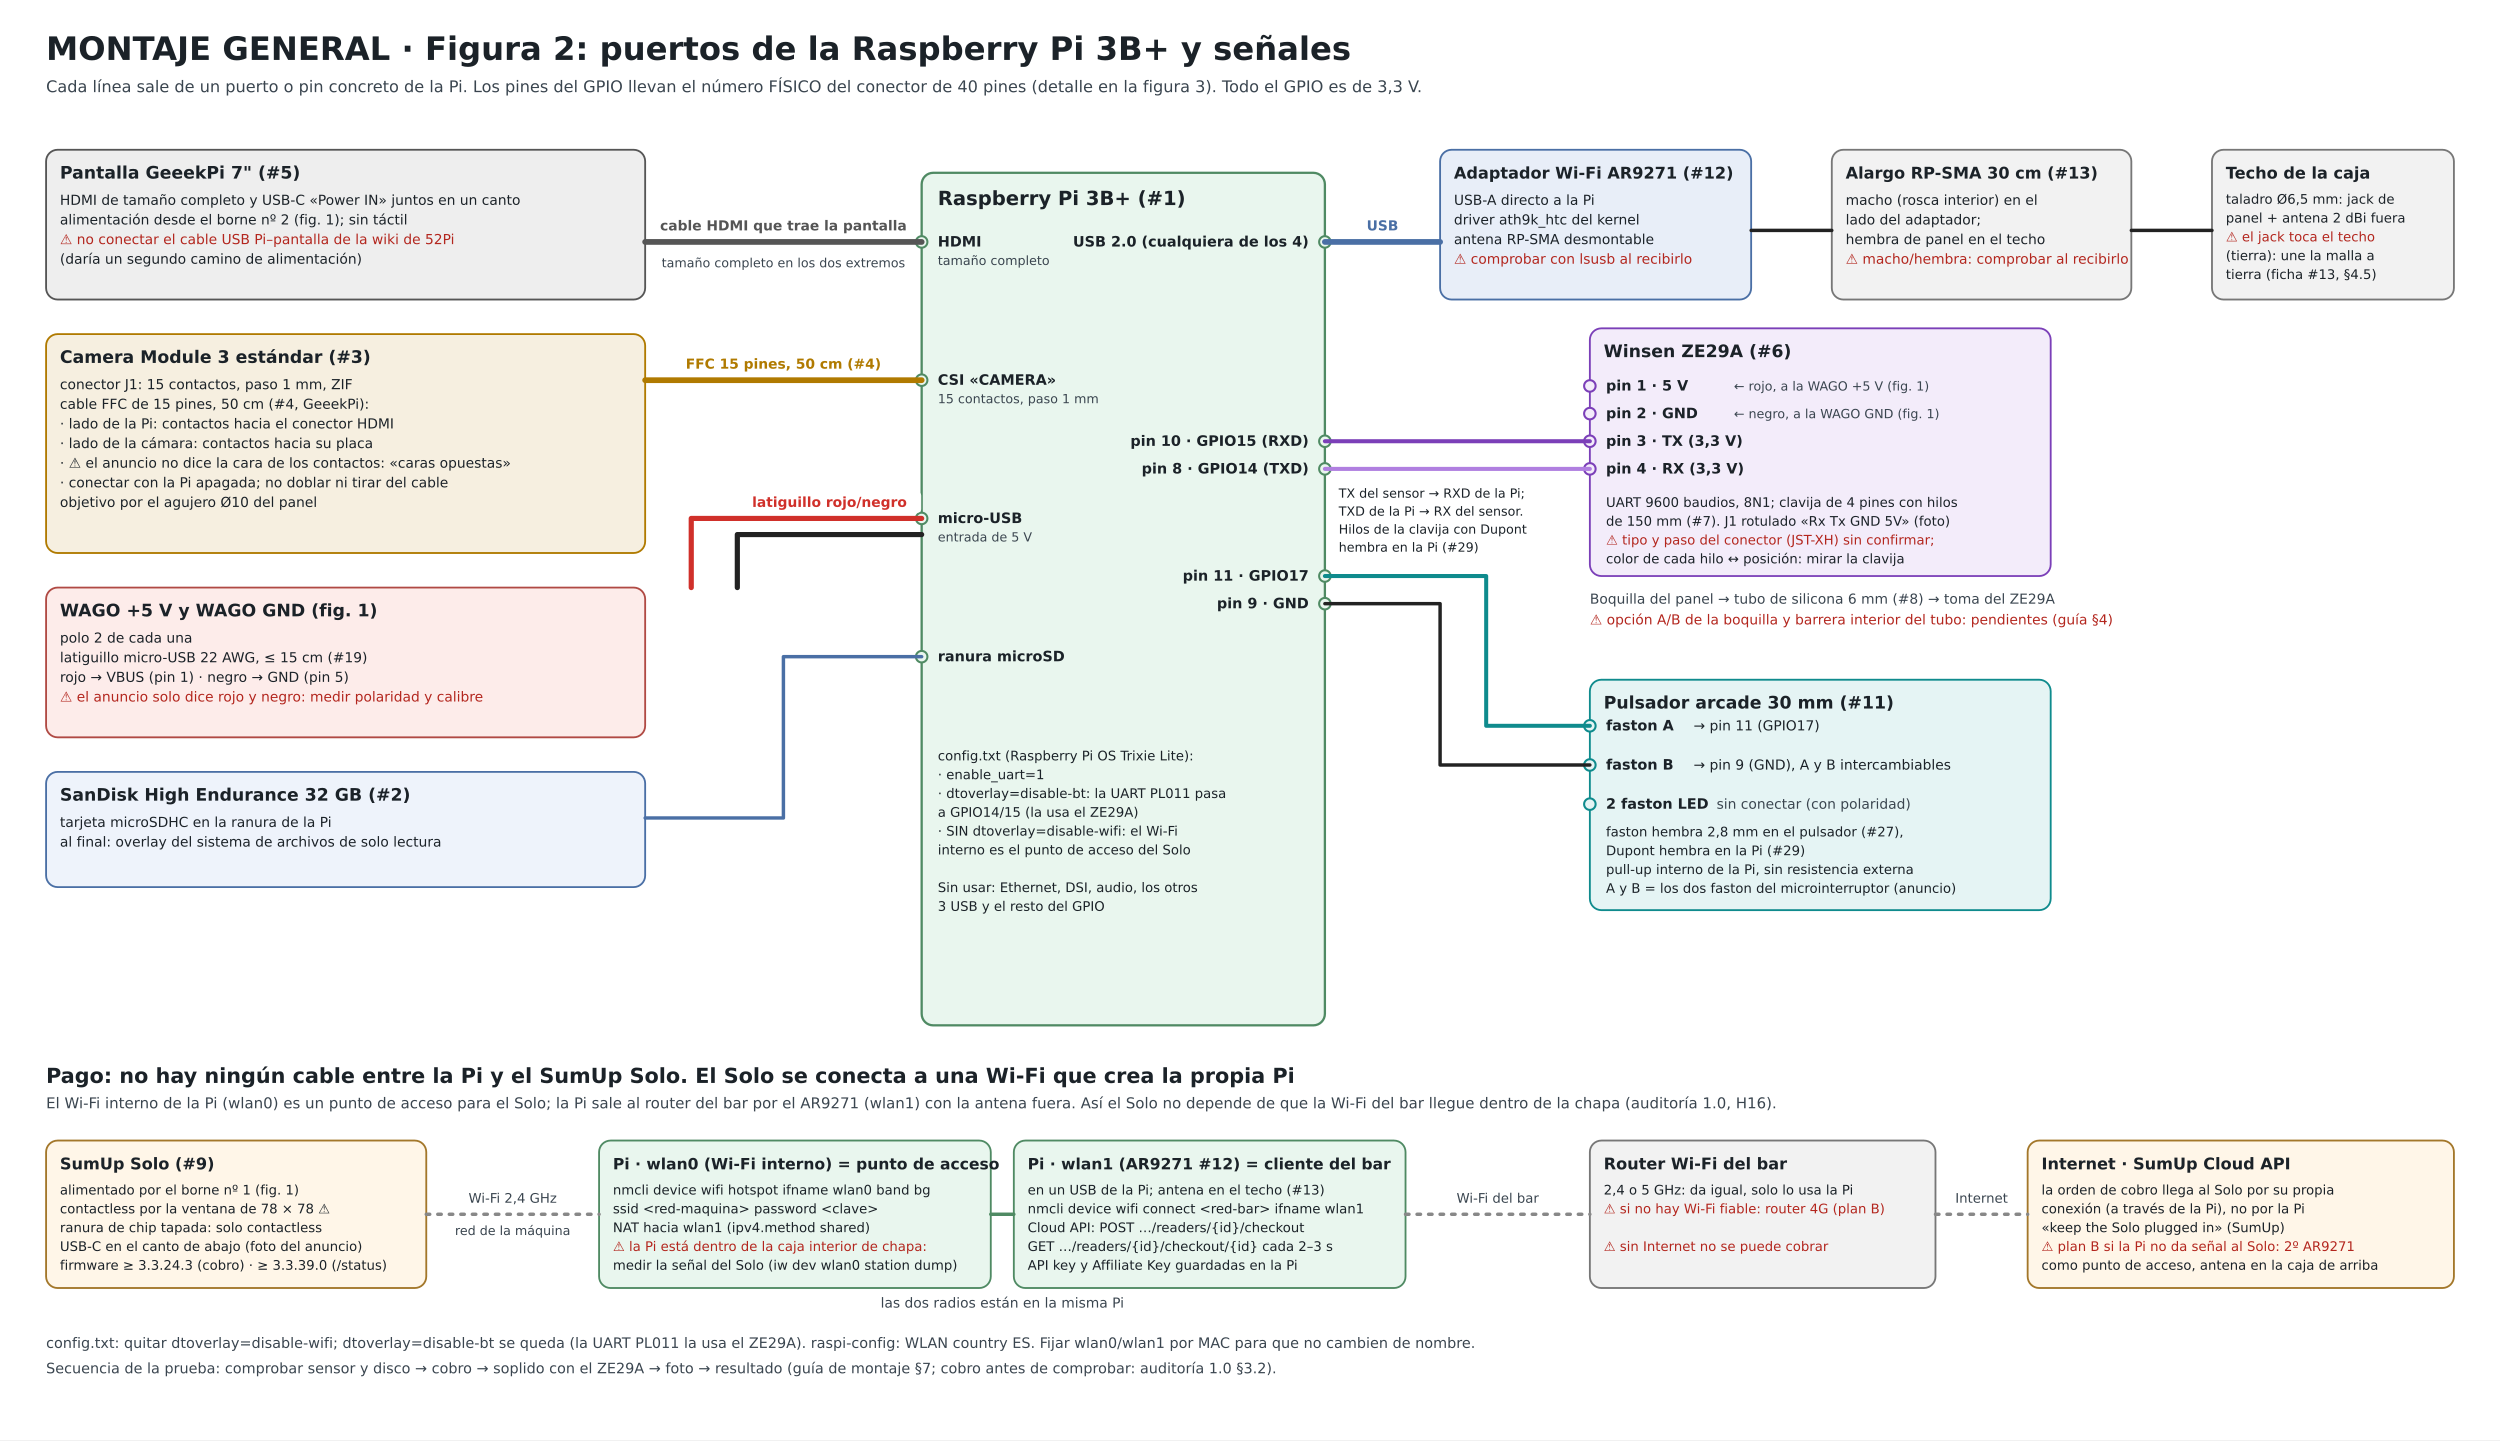
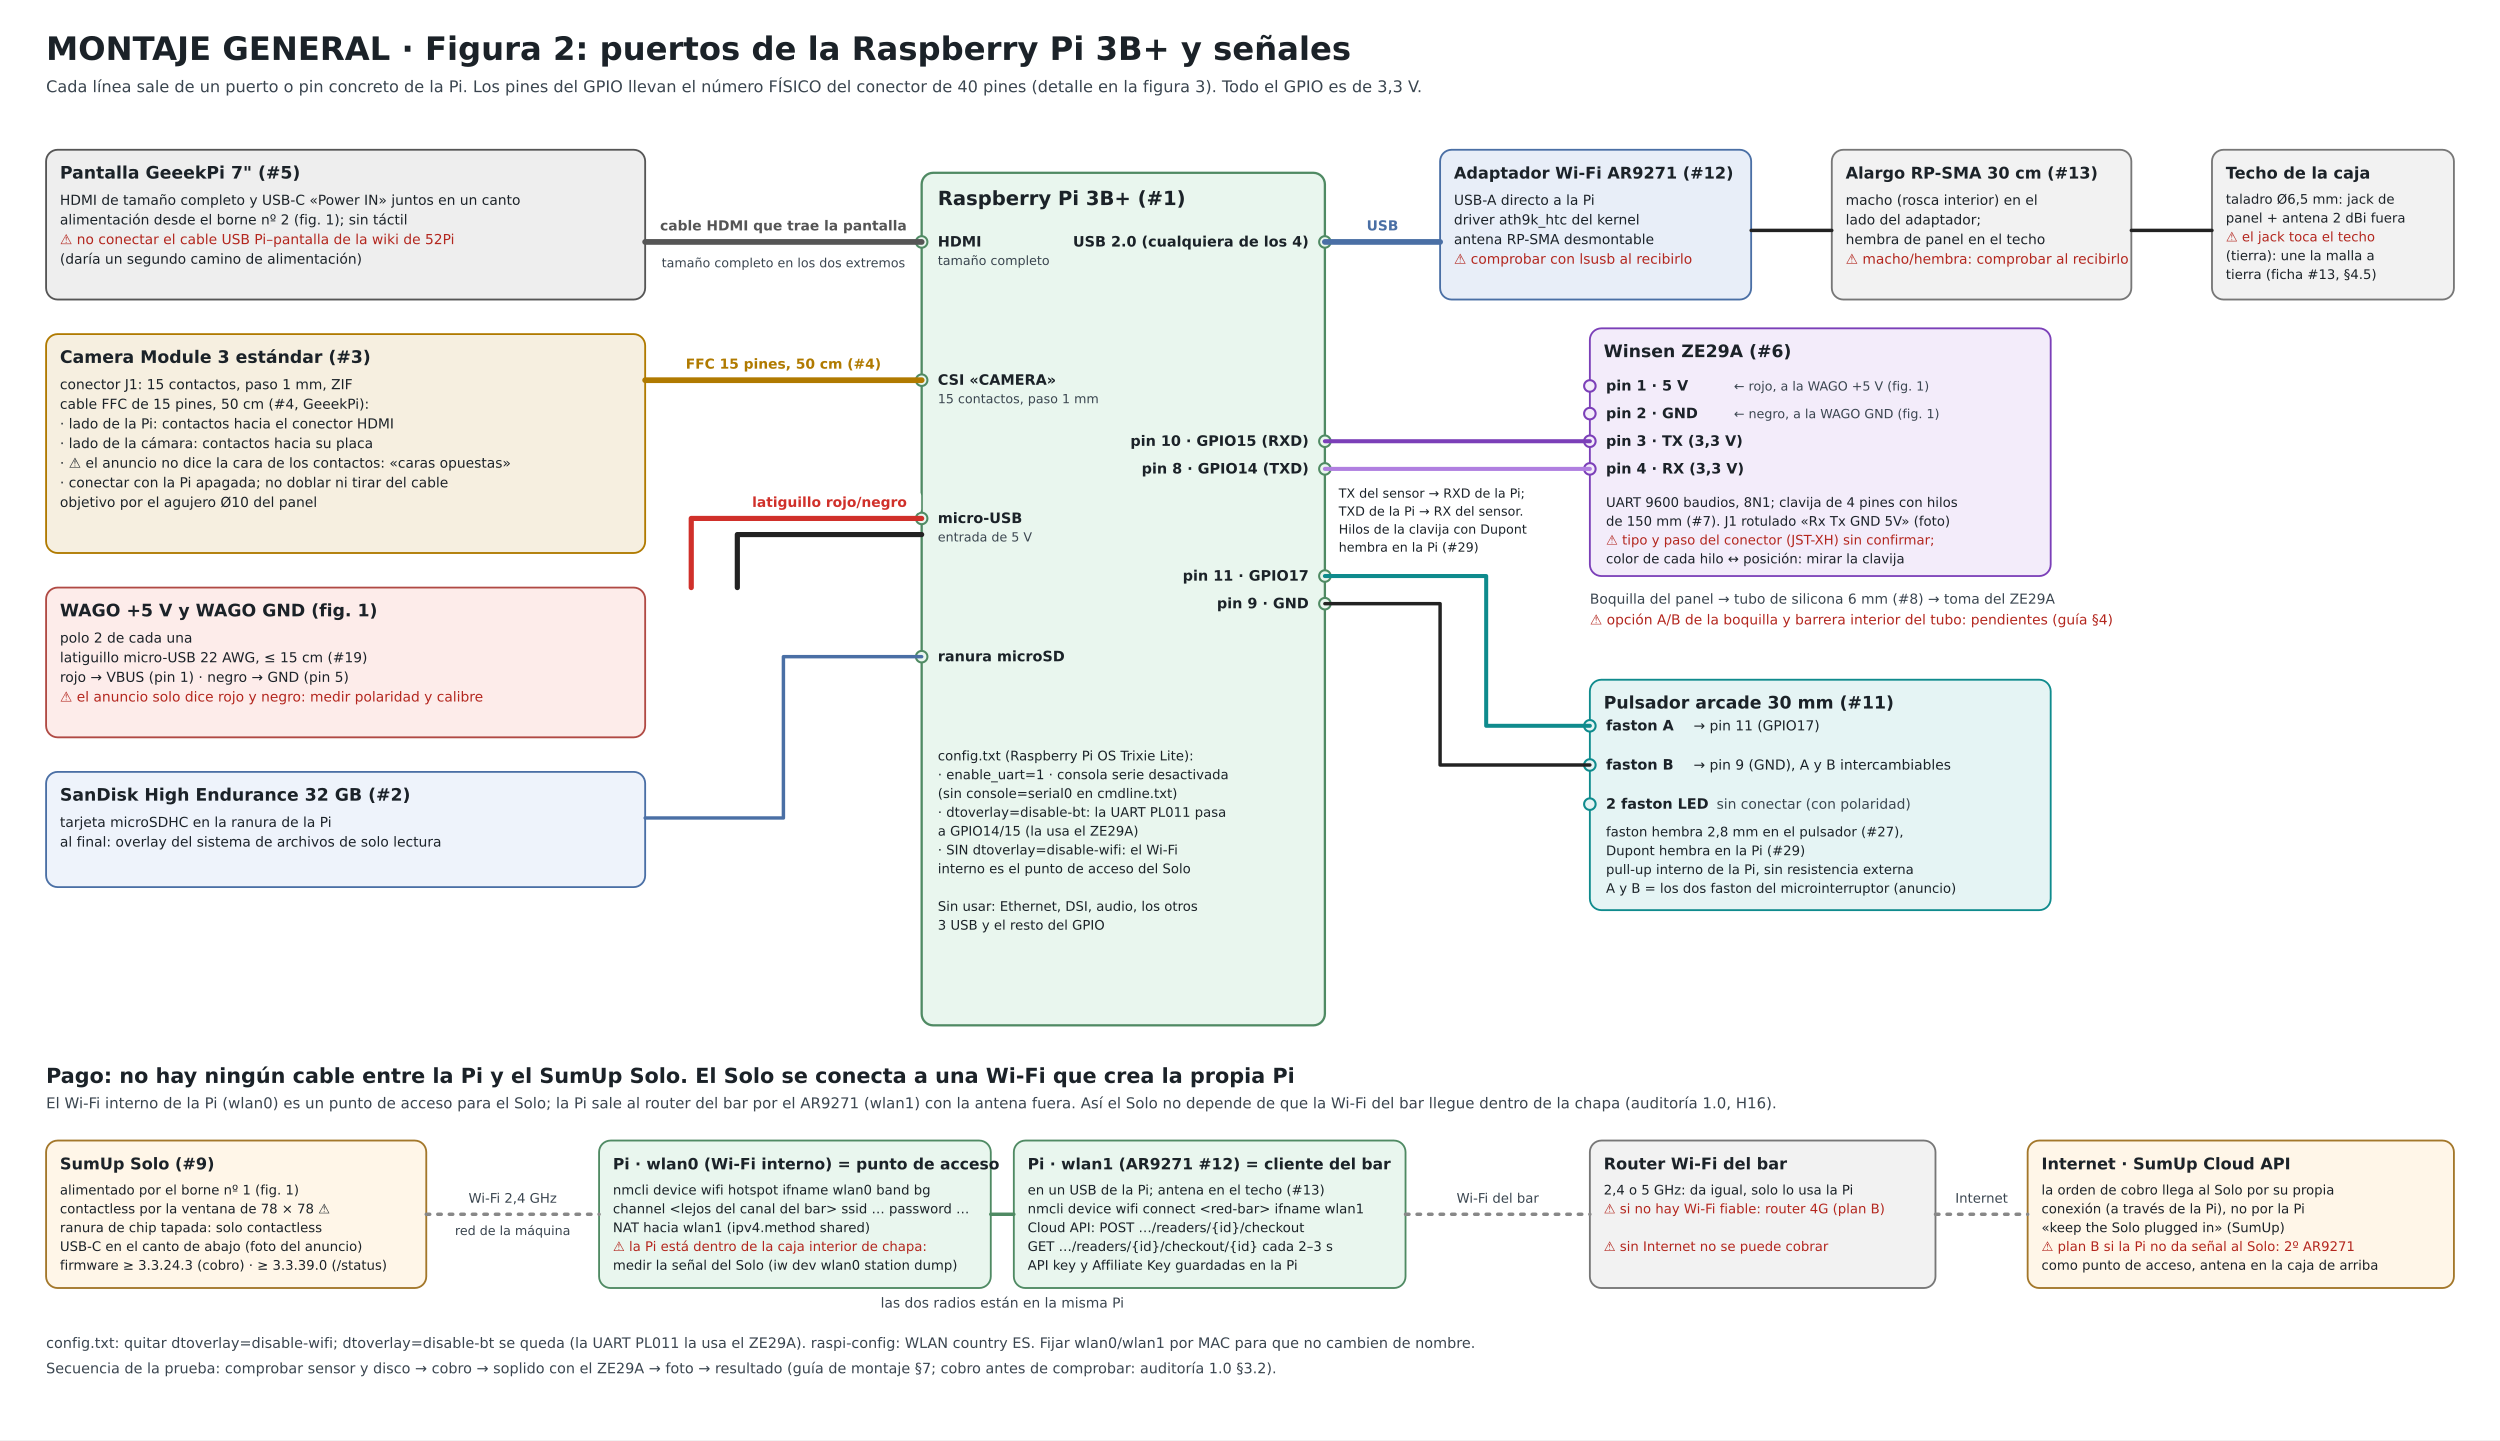
<svg xmlns="http://www.w3.org/2000/svg" width="2170" height="1250" viewBox="0 0 2170 1250">
  <rect x="0" y="0" width="2170" height="1250" fill="#ffffff" />
  <text x="40" y="52" font-family="'DejaVu Sans', Verdana, 'Segoe UI', Helvetica, Arial, sans-serif" font-size="28" font-weight="bold" text-anchor="start" fill="#1b2228">MONTAJE GENERAL · Figura 2: puertos de la Raspberry Pi 3B+ y señales</text>
  <text x="40" y="80" font-family="'DejaVu Sans', Verdana, 'Segoe UI', Helvetica, Arial, sans-serif" font-size="14" font-weight="normal" text-anchor="start" fill="#3a454f">Cada línea sale de un puerto o pin concreto de la Pi. Los pines del GPIO llevan el número FÍSICO del conector de 40 pines (detalle en la figura 3). Todo el GPIO es de 3,3 V.</text>
  <rect x="800" y="150" width="350" height="740" rx="10" fill="#e9f6ee" stroke="#4f8a63" stroke-width="2" />
  <text x="814" y="178" font-family="'DejaVu Sans', Verdana, 'Segoe UI', Helvetica, Arial, sans-serif" font-size="17" font-weight="bold" text-anchor="start" fill="#1b2228">Raspberry Pi 3B+ (#1)</text>
  <circle cx="800" cy="210" r="5" fill="#e9f6ee" stroke="#4f8a63" stroke-width="1.8" />
  <text x="814" y="214" font-family="'DejaVu Sans', Verdana, 'Segoe UI', Helvetica, Arial, sans-serif" font-size="12.5" font-weight="bold" text-anchor="start" fill="#1b2228">HDMI</text>
  <text x="814" y="230" font-family="'DejaVu Sans', Verdana, 'Segoe UI', Helvetica, Arial, sans-serif" font-size="11" font-weight="normal" text-anchor="start" fill="#3a454f">tamaño completo</text>
  <circle cx="800" cy="330" r="5" fill="#e9f6ee" stroke="#4f8a63" stroke-width="1.8" />
  <text x="814" y="334" font-family="'DejaVu Sans', Verdana, 'Segoe UI', Helvetica, Arial, sans-serif" font-size="12.5" font-weight="bold" text-anchor="start" fill="#1b2228">CSI «CAMERA»</text>
  <text x="814" y="350" font-family="'DejaVu Sans', Verdana, 'Segoe UI', Helvetica, Arial, sans-serif" font-size="11" font-weight="normal" text-anchor="start" fill="#3a454f">15 contactos, paso 1 mm</text>
  <circle cx="800" cy="450" r="5" fill="#e9f6ee" stroke="#4f8a63" stroke-width="1.8" />
  <text x="814" y="454" font-family="'DejaVu Sans', Verdana, 'Segoe UI', Helvetica, Arial, sans-serif" font-size="12.5" font-weight="bold" text-anchor="start" fill="#1b2228">micro-USB</text>
  <text x="814" y="470" font-family="'DejaVu Sans', Verdana, 'Segoe UI', Helvetica, Arial, sans-serif" font-size="11" font-weight="normal" text-anchor="start" fill="#3a454f">entrada de 5 V</text>
  <circle cx="800" cy="570" r="5" fill="#e9f6ee" stroke="#4f8a63" stroke-width="1.8" />
  <text x="814" y="574" font-family="'DejaVu Sans', Verdana, 'Segoe UI', Helvetica, Arial, sans-serif" font-size="12.5" font-weight="bold" text-anchor="start" fill="#1b2228">ranura microSD</text>
  <circle cx="1150" cy="210" r="5" fill="#e9f6ee" stroke="#4f8a63" stroke-width="1.8" />
  <text x="1136" y="214" font-family="'DejaVu Sans', Verdana, 'Segoe UI', Helvetica, Arial, sans-serif" font-size="12.5" font-weight="bold" text-anchor="end" fill="#1b2228">USB 2.0 (cualquiera de los 4)</text>
  <circle cx="1150" cy="383" r="5" fill="#e9f6ee" stroke="#4f8a63" stroke-width="1.8" />
  <text x="1136" y="387" font-family="'DejaVu Sans', Verdana, 'Segoe UI', Helvetica, Arial, sans-serif" font-size="12.5" font-weight="bold" text-anchor="end" fill="#1b2228">pin 10 · GPIO15 (RXD)</text>
  <circle cx="1150" cy="407" r="5" fill="#e9f6ee" stroke="#4f8a63" stroke-width="1.8" />
  <text x="1136" y="411" font-family="'DejaVu Sans', Verdana, 'Segoe UI', Helvetica, Arial, sans-serif" font-size="12.5" font-weight="bold" text-anchor="end" fill="#1b2228">pin 8 · GPIO14 (TXD)</text>
  <circle cx="1150" cy="500" r="5" fill="#e9f6ee" stroke="#4f8a63" stroke-width="1.8" />
  <text x="1136" y="504" font-family="'DejaVu Sans', Verdana, 'Segoe UI', Helvetica, Arial, sans-serif" font-size="12.5" font-weight="bold" text-anchor="end" fill="#1b2228">pin 11 · GPIO17</text>
  <circle cx="1150" cy="524" r="5" fill="#e9f6ee" stroke="#4f8a63" stroke-width="1.8" />
  <text x="1136" y="528" font-family="'DejaVu Sans', Verdana, 'Segoe UI', Helvetica, Arial, sans-serif" font-size="12.5" font-weight="bold" text-anchor="end" fill="#1b2228">pin 9 · GND</text>
  <text x="814" y="660.0" font-family="'DejaVu Sans', Verdana, 'Segoe UI', Helvetica, Arial, sans-serif" font-size="11.5" font-weight="normal" text-anchor="start" fill="#1b2228">config.txt (Raspberry Pi OS Trixie Lite):</text>
-   <text x="814" y="676.33" font-family="'DejaVu Sans', Verdana, 'Segoe UI', Helvetica, Arial, sans-serif" font-size="11.5" font-weight="normal" text-anchor="start" fill="#1b2228">· enable_uart=1</text>
-   <text x="814" y="692.66" font-family="'DejaVu Sans', Verdana, 'Segoe UI', Helvetica, Arial, sans-serif" font-size="11.5" font-weight="normal" text-anchor="start" fill="#1b2228">· dtoverlay=disable-bt: la UART PL011 pasa</text>
-   <text x="814" y="708.99" font-family="'DejaVu Sans', Verdana, 'Segoe UI', Helvetica, Arial, sans-serif" font-size="11.5" font-weight="normal" text-anchor="start" fill="#1b2228">  a GPIO14/15 (la usa el ZE29A)</text>
-   <text x="814" y="725.32" font-family="'DejaVu Sans', Verdana, 'Segoe UI', Helvetica, Arial, sans-serif" font-size="11.5" font-weight="normal" text-anchor="start" fill="#1b2228">· SIN dtoverlay=disable-wifi: el Wi-Fi</text>
-   <text x="814" y="741.65" font-family="'DejaVu Sans', Verdana, 'Segoe UI', Helvetica, Arial, sans-serif" font-size="11.5" font-weight="normal" text-anchor="start" fill="#1b2228">  interno es el punto de acceso del Solo</text>
-   <text x="814" y="757.98" font-family="'DejaVu Sans', Verdana, 'Segoe UI', Helvetica, Arial, sans-serif" font-size="11.5" font-weight="normal" text-anchor="start" fill="#1b2228" />
-   <text x="814" y="774.31" font-family="'DejaVu Sans', Verdana, 'Segoe UI', Helvetica, Arial, sans-serif" font-size="11.5" font-weight="normal" text-anchor="start" fill="#1b2228">Sin usar: Ethernet, DSI, audio, los otros</text>
-   <text x="814" y="790.64" font-family="'DejaVu Sans', Verdana, 'Segoe UI', Helvetica, Arial, sans-serif" font-size="11.5" font-weight="normal" text-anchor="start" fill="#1b2228">3 USB y el resto del GPIO</text>
+   <text x="814" y="676.33" font-family="'DejaVu Sans', Verdana, 'Segoe UI', Helvetica, Arial, sans-serif" font-size="11.5" font-weight="normal" text-anchor="start" fill="#1b2228">· enable_uart=1 · consola serie desactivada</text>
+   <text x="814" y="692.66" font-family="'DejaVu Sans', Verdana, 'Segoe UI', Helvetica, Arial, sans-serif" font-size="11.5" font-weight="normal" text-anchor="start" fill="#1b2228">  (sin console=serial0 en cmdline.txt)</text>
+   <text x="814" y="708.99" font-family="'DejaVu Sans', Verdana, 'Segoe UI', Helvetica, Arial, sans-serif" font-size="11.5" font-weight="normal" text-anchor="start" fill="#1b2228">· dtoverlay=disable-bt: la UART PL011 pasa</text>
+   <text x="814" y="725.32" font-family="'DejaVu Sans', Verdana, 'Segoe UI', Helvetica, Arial, sans-serif" font-size="11.5" font-weight="normal" text-anchor="start" fill="#1b2228">  a GPIO14/15 (la usa el ZE29A)</text>
+   <text x="814" y="741.65" font-family="'DejaVu Sans', Verdana, 'Segoe UI', Helvetica, Arial, sans-serif" font-size="11.5" font-weight="normal" text-anchor="start" fill="#1b2228">· SIN dtoverlay=disable-wifi: el Wi-Fi</text>
+   <text x="814" y="757.98" font-family="'DejaVu Sans', Verdana, 'Segoe UI', Helvetica, Arial, sans-serif" font-size="11.5" font-weight="normal" text-anchor="start" fill="#1b2228">  interno es el punto de acceso del Solo</text>
+   <text x="814" y="774.31" font-family="'DejaVu Sans', Verdana, 'Segoe UI', Helvetica, Arial, sans-serif" font-size="11.5" font-weight="normal" text-anchor="start" fill="#1b2228" />
+   <text x="814" y="790.64" font-family="'DejaVu Sans', Verdana, 'Segoe UI', Helvetica, Arial, sans-serif" font-size="11.5" font-weight="normal" text-anchor="start" fill="#1b2228">Sin usar: Ethernet, DSI, audio, los otros</text>
+   <text x="814" y="806.97" font-family="'DejaVu Sans', Verdana, 'Segoe UI', Helvetica, Arial, sans-serif" font-size="11.5" font-weight="normal" text-anchor="start" fill="#1b2228">3 USB y el resto del GPIO</text>
  <rect x="40" y="130" width="520" height="130" rx="10" fill="#eeeeee" stroke="#555555" stroke-width="1.6" />
  <text x="52" y="155" font-family="'DejaVu Sans', Verdana, 'Segoe UI', Helvetica, Arial, sans-serif" font-size="15" font-weight="bold" text-anchor="start" fill="#1b2228">Pantalla GeeekPi 7" (#5)</text>
  <text x="52" y="177.8" font-family="'DejaVu Sans', Verdana, 'Segoe UI', Helvetica, Arial, sans-serif" font-size="12" font-weight="normal" text-anchor="start" fill="#1b2228">HDMI de tamaño completo y USB-C «Power IN» juntos en un canto</text>
  <text x="52" y="194.84" font-family="'DejaVu Sans', Verdana, 'Segoe UI', Helvetica, Arial, sans-serif" font-size="12" font-weight="normal" text-anchor="start" fill="#1b2228">alimentación desde el borne nº 2 (fig. 1); sin táctil</text>
  <text x="52" y="211.88" font-family="'DejaVu Sans', Verdana, 'Segoe UI', Helvetica, Arial, sans-serif" font-size="12" font-weight="normal" text-anchor="start" fill="#b3261e">⚠ no conectar el cable USB Pi–pantalla de la wiki de 52Pi</text>
  <text x="52" y="228.92" font-family="'DejaVu Sans', Verdana, 'Segoe UI', Helvetica, Arial, sans-serif" font-size="12" font-weight="normal" text-anchor="start" fill="#1b2228">(daría un segundo camino de alimentación)</text>
  <path d="M560,210 L800,210" fill="none" stroke="#555555" stroke-width="5" stroke-linejoin="round" stroke-linecap="round" />
  <rect x="564.4" y="187.0" width="231.2" height="18" fill="#ffffff" opacity="0.92" rx="3" />
  <text x="680" y="200" font-family="'DejaVu Sans', Verdana, 'Segoe UI', Helvetica, Arial, sans-serif" font-size="12" font-weight="bold" text-anchor="middle" fill="#555555">cable HDMI que trae la pantalla</text>
  <text x="680" y="232" font-family="'DejaVu Sans', Verdana, 'Segoe UI', Helvetica, Arial, sans-serif" font-size="11" font-weight="normal" text-anchor="middle" fill="#3a454f">tamaño completo en los dos extremos</text>
  <rect x="40" y="290" width="520" height="190" rx="10" fill="#f6efe0" stroke="#b07a00" stroke-width="1.6" />
  <text x="52" y="315" font-family="'DejaVu Sans', Verdana, 'Segoe UI', Helvetica, Arial, sans-serif" font-size="15" font-weight="bold" text-anchor="start" fill="#1b2228">Camera Module 3 estándar (#3)</text>
  <text x="52" y="337.8" font-family="'DejaVu Sans', Verdana, 'Segoe UI', Helvetica, Arial, sans-serif" font-size="12" font-weight="normal" text-anchor="start" fill="#1b2228">conector J1: 15 contactos, paso 1 mm, ZIF</text>
  <text x="52" y="354.84" font-family="'DejaVu Sans', Verdana, 'Segoe UI', Helvetica, Arial, sans-serif" font-size="12" font-weight="normal" text-anchor="start" fill="#1b2228">cable FFC de 15 pines, 50 cm (#4, GeeekPi):</text>
  <text x="52" y="371.88" font-family="'DejaVu Sans', Verdana, 'Segoe UI', Helvetica, Arial, sans-serif" font-size="12" font-weight="normal" text-anchor="start" fill="#1b2228">· lado de la Pi: contactos hacia el conector HDMI</text>
  <text x="52" y="388.92" font-family="'DejaVu Sans', Verdana, 'Segoe UI', Helvetica, Arial, sans-serif" font-size="12" font-weight="normal" text-anchor="start" fill="#1b2228">· lado de la cámara: contactos hacia su placa</text>
  <text x="52" y="405.96" font-family="'DejaVu Sans', Verdana, 'Segoe UI', Helvetica, Arial, sans-serif" font-size="12" font-weight="normal" text-anchor="start" fill="#1b2228">· ⚠ el anuncio no dice la cara de los contactos: «caras opuestas»</text>
  <text x="52" y="423.0" font-family="'DejaVu Sans', Verdana, 'Segoe UI', Helvetica, Arial, sans-serif" font-size="12" font-weight="normal" text-anchor="start" fill="#1b2228">· conectar con la Pi apagada; no doblar ni tirar del cable</text>
  <text x="52" y="440.04" font-family="'DejaVu Sans', Verdana, 'Segoe UI', Helvetica, Arial, sans-serif" font-size="12" font-weight="normal" text-anchor="start" fill="#1b2228">objetivo por el agujero Ø10 del panel</text>
  <path d="M560,330 L800,330" fill="none" stroke="#b07a00" stroke-width="5" stroke-linejoin="round" stroke-linecap="round" />
  <rect x="589.6" y="307.0" width="180.8" height="18" fill="#ffffff" opacity="0.92" rx="3" />
  <text x="680" y="320" font-family="'DejaVu Sans', Verdana, 'Segoe UI', Helvetica, Arial, sans-serif" font-size="12" font-weight="bold" text-anchor="middle" fill="#b07a00">FFC 15 pines, 50 cm (#4)</text>
  <rect x="40" y="510" width="520" height="130" rx="10" fill="#fdecea" stroke="#b04a44" stroke-width="1.6" />
  <text x="52" y="535" font-family="'DejaVu Sans', Verdana, 'Segoe UI', Helvetica, Arial, sans-serif" font-size="15" font-weight="bold" text-anchor="start" fill="#1b2228">WAGO +5 V y WAGO GND (fig. 1)</text>
  <text x="52" y="557.8" font-family="'DejaVu Sans', Verdana, 'Segoe UI', Helvetica, Arial, sans-serif" font-size="12" font-weight="normal" text-anchor="start" fill="#1b2228">polo 2 de cada una</text>
  <text x="52" y="574.84" font-family="'DejaVu Sans', Verdana, 'Segoe UI', Helvetica, Arial, sans-serif" font-size="12" font-weight="normal" text-anchor="start" fill="#1b2228">latiguillo micro-USB 22 AWG, ≤ 15 cm (#19)</text>
  <text x="52" y="591.88" font-family="'DejaVu Sans', Verdana, 'Segoe UI', Helvetica, Arial, sans-serif" font-size="12" font-weight="normal" text-anchor="start" fill="#1b2228">rojo → VBUS (pin 1) · negro → GND (pin 5)</text>
  <text x="52" y="608.92" font-family="'DejaVu Sans', Verdana, 'Segoe UI', Helvetica, Arial, sans-serif" font-size="12" font-weight="normal" text-anchor="start" fill="#b3261e">⚠ el anuncio solo dice rojo y negro: medir polaridad y calibre</text>
  <path d="M600,510 L600,450 L800,450" fill="none" stroke="#d0302a" stroke-width="4.5" stroke-linejoin="round" stroke-linecap="round" />
  <path d="M640,510 L640,464 L800,464" fill="none" stroke="#222222" stroke-width="4.5" stroke-linejoin="round" stroke-linecap="round" />
  <rect x="640.4" y="427.0" width="159.2" height="18" fill="#ffffff" opacity="0.92" rx="3" />
  <text x="720" y="440" font-family="'DejaVu Sans', Verdana, 'Segoe UI', Helvetica, Arial, sans-serif" font-size="12" font-weight="bold" text-anchor="middle" fill="#d0302a">latiguillo rojo/negro</text>
  <rect x="40" y="670" width="520" height="100" rx="10" fill="#eef3fb" stroke="#4a6fa5" stroke-width="1.6" />
  <text x="52" y="695" font-family="'DejaVu Sans', Verdana, 'Segoe UI', Helvetica, Arial, sans-serif" font-size="15" font-weight="bold" text-anchor="start" fill="#1b2228">SanDisk High Endurance 32 GB (#2)</text>
  <text x="52" y="717.8" font-family="'DejaVu Sans', Verdana, 'Segoe UI', Helvetica, Arial, sans-serif" font-size="12" font-weight="normal" text-anchor="start" fill="#1b2228">tarjeta microSDHC en la ranura de la Pi</text>
  <text x="52" y="734.84" font-family="'DejaVu Sans', Verdana, 'Segoe UI', Helvetica, Arial, sans-serif" font-size="12" font-weight="normal" text-anchor="start" fill="#1b2228">al final: overlay del sistema de archivos de solo lectura</text>
  <path d="M560,710 L680,710 L680,570 L800,570" fill="none" stroke="#4a6fa5" stroke-width="3" stroke-linejoin="round" stroke-linecap="round" />
  <rect x="1250" y="130" width="270" height="130" rx="10" fill="#e8eef8" stroke="#4a6fa5" stroke-width="1.6" />
  <text x="1262" y="155" font-family="'DejaVu Sans', Verdana, 'Segoe UI', Helvetica, Arial, sans-serif" font-size="14" font-weight="bold" text-anchor="start" fill="#1b2228">Adaptador Wi-Fi AR9271 (#12)</text>
  <text x="1262" y="177.8" font-family="'DejaVu Sans', Verdana, 'Segoe UI', Helvetica, Arial, sans-serif" font-size="12" font-weight="normal" text-anchor="start" fill="#1b2228">USB-A directo a la Pi</text>
  <text x="1262" y="194.84" font-family="'DejaVu Sans', Verdana, 'Segoe UI', Helvetica, Arial, sans-serif" font-size="12" font-weight="normal" text-anchor="start" fill="#1b2228">driver ath9k_htc del kernel</text>
  <text x="1262" y="211.88" font-family="'DejaVu Sans', Verdana, 'Segoe UI', Helvetica, Arial, sans-serif" font-size="12" font-weight="normal" text-anchor="start" fill="#1b2228">antena RP-SMA desmontable</text>
  <text x="1262" y="228.92" font-family="'DejaVu Sans', Verdana, 'Segoe UI', Helvetica, Arial, sans-serif" font-size="12" font-weight="normal" text-anchor="start" fill="#b3261e">⚠ comprobar con lsusb al recibirlo</text>
  <path d="M1150,210 L1250,210" fill="none" stroke="#4a6fa5" stroke-width="5" stroke-linejoin="round" stroke-linecap="round" />
  <rect x="1185.2" y="187.0" width="29.6" height="18" fill="#ffffff" opacity="0.92" rx="3" />
  <text x="1200" y="200" font-family="'DejaVu Sans', Verdana, 'Segoe UI', Helvetica, Arial, sans-serif" font-size="12" font-weight="bold" text-anchor="middle" fill="#4a6fa5">USB</text>
  <rect x="1590" y="130" width="260" height="130" rx="10" fill="#f2f2f2" stroke="#777777" stroke-width="1.6" />
  <text x="1602" y="155" font-family="'DejaVu Sans', Verdana, 'Segoe UI', Helvetica, Arial, sans-serif" font-size="14" font-weight="bold" text-anchor="start" fill="#1b2228">Alargo RP-SMA 30 cm (#13)</text>
  <text x="1602" y="177.8" font-family="'DejaVu Sans', Verdana, 'Segoe UI', Helvetica, Arial, sans-serif" font-size="12" font-weight="normal" text-anchor="start" fill="#1b2228">macho (rosca interior) en el</text>
  <text x="1602" y="194.84" font-family="'DejaVu Sans', Verdana, 'Segoe UI', Helvetica, Arial, sans-serif" font-size="12" font-weight="normal" text-anchor="start" fill="#1b2228">lado del adaptador;</text>
  <text x="1602" y="211.88" font-family="'DejaVu Sans', Verdana, 'Segoe UI', Helvetica, Arial, sans-serif" font-size="12" font-weight="normal" text-anchor="start" fill="#1b2228">hembra de panel en el techo</text>
  <text x="1602" y="228.92" font-family="'DejaVu Sans', Verdana, 'Segoe UI', Helvetica, Arial, sans-serif" font-size="12" font-weight="normal" text-anchor="start" fill="#b3261e">⚠ macho/hembra: comprobar al recibirlo</text>
  <path d="M1520,200 L1590,200" fill="none" stroke="#222222" stroke-width="3" stroke-linejoin="round" stroke-linecap="round" />
  <rect x="1920" y="130" width="210" height="130" rx="10" fill="#f2f2f2" stroke="#777777" stroke-width="1.6" />
  <text x="1932" y="155" font-family="'DejaVu Sans', Verdana, 'Segoe UI', Helvetica, Arial, sans-serif" font-size="14" font-weight="bold" text-anchor="start" fill="#1b2228">Techo de la caja</text>
  <text x="1932" y="176.85" font-family="'DejaVu Sans', Verdana, 'Segoe UI', Helvetica, Arial, sans-serif" font-size="11.5" font-weight="normal" text-anchor="start" fill="#1b2228">taladro Ø6,5 mm: jack de</text>
  <text x="1932" y="193.18" font-family="'DejaVu Sans', Verdana, 'Segoe UI', Helvetica, Arial, sans-serif" font-size="11.5" font-weight="normal" text-anchor="start" fill="#1b2228">panel + antena 2 dBi fuera</text>
  <text x="1932" y="209.51" font-family="'DejaVu Sans', Verdana, 'Segoe UI', Helvetica, Arial, sans-serif" font-size="11.5" font-weight="normal" text-anchor="start" fill="#b3261e">⚠ el jack toca el techo</text>
  <text x="1932" y="225.84" font-family="'DejaVu Sans', Verdana, 'Segoe UI', Helvetica, Arial, sans-serif" font-size="11.5" font-weight="normal" text-anchor="start" fill="#1b2228">(tierra): une la malla a</text>
  <text x="1932" y="242.17" font-family="'DejaVu Sans', Verdana, 'Segoe UI', Helvetica, Arial, sans-serif" font-size="11.5" font-weight="normal" text-anchor="start" fill="#1b2228">tierra (ficha #13, §4.5)</text>
  <path d="M1850,200 L1920,200" fill="none" stroke="#222222" stroke-width="3" stroke-linejoin="round" stroke-linecap="round" />
  <rect x="1380" y="285" width="400" height="215" rx="10" fill="#f3ecfa" stroke="#7b3fb8" stroke-width="1.6" />
  <text x="1392" y="310" font-family="'DejaVu Sans', Verdana, 'Segoe UI', Helvetica, Arial, sans-serif" font-size="15" font-weight="bold" text-anchor="start" fill="#1b2228">Winsen ZE29A (#6)</text>
  <circle cx="1380" cy="335" r="5" fill="#f3ecfa" stroke="#7b3fb8" stroke-width="1.8" />
  <text x="1394" y="339" font-family="'DejaVu Sans', Verdana, 'Segoe UI', Helvetica, Arial, sans-serif" font-size="12.5" font-weight="bold" text-anchor="start" fill="#1b2228">pin 1 · 5 V</text>
  <text x="1505" y="339" font-family="'DejaVu Sans', Verdana, 'Segoe UI', Helvetica, Arial, sans-serif" font-size="11" font-weight="normal" text-anchor="start" fill="#3a454f">← rojo, a la WAGO +5 V (fig. 1)</text>
  <circle cx="1380" cy="359" r="5" fill="#f3ecfa" stroke="#7b3fb8" stroke-width="1.8" />
  <text x="1394" y="363" font-family="'DejaVu Sans', Verdana, 'Segoe UI', Helvetica, Arial, sans-serif" font-size="12.5" font-weight="bold" text-anchor="start" fill="#1b2228">pin 2 · GND</text>
  <text x="1505" y="363" font-family="'DejaVu Sans', Verdana, 'Segoe UI', Helvetica, Arial, sans-serif" font-size="11" font-weight="normal" text-anchor="start" fill="#3a454f">← negro, a la WAGO GND (fig. 1)</text>
  <circle cx="1380" cy="383" r="5" fill="#f3ecfa" stroke="#7b3fb8" stroke-width="1.8" />
  <text x="1394" y="387" font-family="'DejaVu Sans', Verdana, 'Segoe UI', Helvetica, Arial, sans-serif" font-size="12.5" font-weight="bold" text-anchor="start" fill="#1b2228">pin 3 · TX (3,3 V)</text>
  <circle cx="1380" cy="407" r="5" fill="#f3ecfa" stroke="#7b3fb8" stroke-width="1.8" />
  <text x="1394" y="411" font-family="'DejaVu Sans', Verdana, 'Segoe UI', Helvetica, Arial, sans-serif" font-size="12.5" font-weight="bold" text-anchor="start" fill="#1b2228">pin 4 · RX (3,3 V)</text>
  <text x="1394" y="440.0" font-family="'DejaVu Sans', Verdana, 'Segoe UI', Helvetica, Arial, sans-serif" font-size="11.5" font-weight="normal" text-anchor="start" fill="#1b2228">UART 9600 baudios, 8N1; clavija de 4 pines con hilos</text>
  <text x="1394" y="456.33" font-family="'DejaVu Sans', Verdana, 'Segoe UI', Helvetica, Arial, sans-serif" font-size="11.5" font-weight="normal" text-anchor="start" fill="#1b2228">de 150 mm (#7). J1 rotulado «Rx Tx GND 5V» (foto)</text>
  <text x="1394" y="472.66" font-family="'DejaVu Sans', Verdana, 'Segoe UI', Helvetica, Arial, sans-serif" font-size="11.5" font-weight="normal" text-anchor="start" fill="#b3261e">⚠ tipo y paso del conector (JST-XH) sin confirmar;</text>
  <text x="1394" y="488.99" font-family="'DejaVu Sans', Verdana, 'Segoe UI', Helvetica, Arial, sans-serif" font-size="11.5" font-weight="normal" text-anchor="start" fill="#1b2228">color de cada hilo ↔ posición: mirar la clavija</text>
  <path d="M1150,383 L1380,383" fill="none" stroke="#7b3fb8" stroke-width="3.5" stroke-linejoin="round" stroke-linecap="round" />
  <path d="M1150,407 L1380,407" fill="none" stroke="#b07fe0" stroke-width="3.5" stroke-linejoin="round" stroke-linecap="round" />
  <text x="1162" y="432.0" font-family="'DejaVu Sans', Verdana, 'Segoe UI', Helvetica, Arial, sans-serif" font-size="11" font-weight="normal" text-anchor="start" fill="#1b2228">TX del sensor → RXD de la Pi;</text>
  <text x="1162" y="447.62" font-family="'DejaVu Sans', Verdana, 'Segoe UI', Helvetica, Arial, sans-serif" font-size="11" font-weight="normal" text-anchor="start" fill="#1b2228">TXD de la Pi → RX del sensor.</text>
  <text x="1162" y="463.24" font-family="'DejaVu Sans', Verdana, 'Segoe UI', Helvetica, Arial, sans-serif" font-size="11" font-weight="normal" text-anchor="start" fill="#1b2228">Hilos de la clavija con Dupont</text>
  <text x="1162" y="478.86" font-family="'DejaVu Sans', Verdana, 'Segoe UI', Helvetica, Arial, sans-serif" font-size="11" font-weight="normal" text-anchor="start" fill="#1b2228">hembra en la Pi (#29)</text>
  <text x="1380" y="524" font-family="'DejaVu Sans', Verdana, 'Segoe UI', Helvetica, Arial, sans-serif" font-size="12" font-weight="normal" text-anchor="start" fill="#3a454f">Boquilla del panel → tubo de silicona 6 mm (#8) → toma del ZE29A</text>
  <text x="1380" y="542" font-family="'DejaVu Sans', Verdana, 'Segoe UI', Helvetica, Arial, sans-serif" font-size="12" font-weight="normal" text-anchor="start" fill="#b3261e">⚠ opción A/B de la boquilla y barrera interior del tubo: pendientes (guía §4)</text>
  <rect x="1380" y="590" width="400" height="200" rx="10" fill="#e5f4f4" stroke="#0f8b8d" stroke-width="1.6" />
  <text x="1392" y="615" font-family="'DejaVu Sans', Verdana, 'Segoe UI', Helvetica, Arial, sans-serif" font-size="15" font-weight="bold" text-anchor="start" fill="#1b2228">Pulsador arcade 30 mm (#11)</text>
  <circle cx="1380" cy="630" r="5" fill="#e5f4f4" stroke="#0f8b8d" stroke-width="1.8" />
  <text x="1394" y="634" font-family="'DejaVu Sans', Verdana, 'Segoe UI', Helvetica, Arial, sans-serif" font-size="12.5" font-weight="bold" text-anchor="start" fill="#1b2228">faston A</text>
  <circle cx="1380" cy="664" r="5" fill="#e5f4f4" stroke="#0f8b8d" stroke-width="1.8" />
  <text x="1394" y="668" font-family="'DejaVu Sans', Verdana, 'Segoe UI', Helvetica, Arial, sans-serif" font-size="12.5" font-weight="bold" text-anchor="start" fill="#1b2228">faston B</text>
  <circle cx="1380" cy="698" r="5" fill="#e5f4f4" stroke="#0f8b8d" stroke-width="1.8" />
  <text x="1394" y="702" font-family="'DejaVu Sans', Verdana, 'Segoe UI', Helvetica, Arial, sans-serif" font-size="12.5" font-weight="bold" text-anchor="start" fill="#1b2228">2 faston LED</text>
  <text x="1470" y="634" font-family="'DejaVu Sans', Verdana, 'Segoe UI', Helvetica, Arial, sans-serif" font-size="12" font-weight="normal" text-anchor="start" fill="#1b2228">→ pin 11 (GPIO17)</text>
  <text x="1470" y="668" font-family="'DejaVu Sans', Verdana, 'Segoe UI', Helvetica, Arial, sans-serif" font-size="12" font-weight="normal" text-anchor="start" fill="#1b2228">→ pin 9 (GND), A y B intercambiables</text>
  <text x="1490" y="702" font-family="'DejaVu Sans', Verdana, 'Segoe UI', Helvetica, Arial, sans-serif" font-size="12" font-weight="normal" text-anchor="start" fill="#3a454f">sin conectar (con polaridad)</text>
  <text x="1394" y="726.0" font-family="'DejaVu Sans', Verdana, 'Segoe UI', Helvetica, Arial, sans-serif" font-size="11.5" font-weight="normal" text-anchor="start" fill="#1b2228">faston hembra 2,8 mm en el pulsador (#27),</text>
  <text x="1394" y="742.33" font-family="'DejaVu Sans', Verdana, 'Segoe UI', Helvetica, Arial, sans-serif" font-size="11.5" font-weight="normal" text-anchor="start" fill="#1b2228">Dupont hembra en la Pi (#29)</text>
  <text x="1394" y="758.66" font-family="'DejaVu Sans', Verdana, 'Segoe UI', Helvetica, Arial, sans-serif" font-size="11.5" font-weight="normal" text-anchor="start" fill="#1b2228">pull-up interno de la Pi, sin resistencia externa</text>
  <text x="1394" y="774.99" font-family="'DejaVu Sans', Verdana, 'Segoe UI', Helvetica, Arial, sans-serif" font-size="11.5" font-weight="normal" text-anchor="start" fill="#1b2228">A y B = los dos faston del microinterruptor (anuncio)</text>
  <path d="M1150,500 L1290,500 L1290,630 L1380,630" fill="none" stroke="#0f8b8d" stroke-width="3.5" stroke-linejoin="round" stroke-linecap="round" />
  <path d="M1150,524 L1250,524 L1250,664 L1380,664" fill="none" stroke="#222222" stroke-width="3" stroke-linejoin="round" stroke-linecap="round" />
  <text x="40" y="940" font-family="'DejaVu Sans', Verdana, 'Segoe UI', Helvetica, Arial, sans-serif" font-size="18" font-weight="bold" text-anchor="start" fill="#1b2228">Pago: no hay ningún cable entre la Pi y el SumUp Solo. El Solo se conecta a una Wi-Fi que crea la propia Pi</text>
  <text x="40" y="962" font-family="'DejaVu Sans', Verdana, 'Segoe UI', Helvetica, Arial, sans-serif" font-size="13" font-weight="normal" text-anchor="start" fill="#3a454f">El Wi-Fi interno de la Pi (wlan0) es un punto de acceso para el Solo; la Pi sale al router del bar por el AR9271 (wlan1) con la antena fuera. Así el Solo no depende de que la Wi-Fi del bar llegue dentro de la chapa (auditoría 1.0, H16).</text>
  <rect x="40" y="990" width="330" height="128" rx="10" fill="#fff6e8" stroke="#a3772a" stroke-width="1.6" />
  <text x="52" y="1015" font-family="'DejaVu Sans', Verdana, 'Segoe UI', Helvetica, Arial, sans-serif" font-size="14" font-weight="bold" text-anchor="start" fill="#1b2228">SumUp Solo (#9)</text>
  <text x="52" y="1036.85" font-family="'DejaVu Sans', Verdana, 'Segoe UI', Helvetica, Arial, sans-serif" font-size="11.5" font-weight="normal" text-anchor="start" fill="#1b2228">alimentado por el borne nº 1 (fig. 1)</text>
  <text x="52" y="1053.18" font-family="'DejaVu Sans', Verdana, 'Segoe UI', Helvetica, Arial, sans-serif" font-size="11.5" font-weight="normal" text-anchor="start" fill="#1b2228">contactless por la ventana de 78 × 78 ⚠</text>
  <text x="52" y="1069.51" font-family="'DejaVu Sans', Verdana, 'Segoe UI', Helvetica, Arial, sans-serif" font-size="11.5" font-weight="normal" text-anchor="start" fill="#1b2228">ranura de chip tapada: solo contactless</text>
  <text x="52" y="1085.84" font-family="'DejaVu Sans', Verdana, 'Segoe UI', Helvetica, Arial, sans-serif" font-size="11.5" font-weight="normal" text-anchor="start" fill="#1b2228">USB-C en el canto de abajo (foto del anuncio)</text>
  <text x="52" y="1102.17" font-family="'DejaVu Sans', Verdana, 'Segoe UI', Helvetica, Arial, sans-serif" font-size="11.5" font-weight="normal" text-anchor="start" fill="#1b2228">firmware ≥ 3.3.24.3 (cobro) · ≥ 3.3.39.0 (/status)</text>
  <rect x="520" y="990" width="340" height="128" rx="10" fill="#e9f6ee" stroke="#4f8a63" stroke-width="1.6" />
  <text x="532" y="1015" font-family="'DejaVu Sans', Verdana, 'Segoe UI', Helvetica, Arial, sans-serif" font-size="13.5" font-weight="bold" text-anchor="start" fill="#1b2228">Pi · wlan0 (Wi-Fi interno) = punto de acceso</text>
  <text x="532" y="1036.85" font-family="'DejaVu Sans', Verdana, 'Segoe UI', Helvetica, Arial, sans-serif" font-size="11.5" font-weight="normal" text-anchor="start" fill="#1b2228">nmcli device wifi hotspot ifname wlan0 band bg</text>
-   <text x="532" y="1053.18" font-family="'DejaVu Sans', Verdana, 'Segoe UI', Helvetica, Arial, sans-serif" font-size="11.5" font-weight="normal" text-anchor="start" fill="#1b2228">  ssid &lt;red-maquina&gt; password &lt;clave&gt;</text>
+   <text x="532" y="1053.18" font-family="'DejaVu Sans', Verdana, 'Segoe UI', Helvetica, Arial, sans-serif" font-size="11.5" font-weight="normal" text-anchor="start" fill="#1b2228">  channel &lt;lejos del canal del bar&gt; ssid … password …</text>
  <text x="532" y="1069.51" font-family="'DejaVu Sans', Verdana, 'Segoe UI', Helvetica, Arial, sans-serif" font-size="11.5" font-weight="normal" text-anchor="start" fill="#1b2228">NAT hacia wlan1 (ipv4.method shared)</text>
  <text x="532" y="1085.84" font-family="'DejaVu Sans', Verdana, 'Segoe UI', Helvetica, Arial, sans-serif" font-size="11.5" font-weight="normal" text-anchor="start" fill="#b3261e">⚠ la Pi está dentro de la caja interior de chapa:</text>
  <text x="532" y="1102.17" font-family="'DejaVu Sans', Verdana, 'Segoe UI', Helvetica, Arial, sans-serif" font-size="11.5" font-weight="normal" text-anchor="start" fill="#1b2228">medir la señal del Solo (iw dev wlan0 station dump)</text>
  <rect x="880" y="990" width="340" height="128" rx="10" fill="#e9f6ee" stroke="#4f8a63" stroke-width="1.6" />
  <text x="892" y="1015" font-family="'DejaVu Sans', Verdana, 'Segoe UI', Helvetica, Arial, sans-serif" font-size="13.5" font-weight="bold" text-anchor="start" fill="#1b2228">Pi · wlan1 (AR9271 #12) = cliente del bar</text>
  <text x="892" y="1036.85" font-family="'DejaVu Sans', Verdana, 'Segoe UI', Helvetica, Arial, sans-serif" font-size="11.5" font-weight="normal" text-anchor="start" fill="#1b2228">en un USB de la Pi; antena en el techo (#13)</text>
  <text x="892" y="1053.18" font-family="'DejaVu Sans', Verdana, 'Segoe UI', Helvetica, Arial, sans-serif" font-size="11.5" font-weight="normal" text-anchor="start" fill="#1b2228">nmcli device wifi connect &lt;red-bar&gt; ifname wlan1</text>
  <text x="892" y="1069.51" font-family="'DejaVu Sans', Verdana, 'Segoe UI', Helvetica, Arial, sans-serif" font-size="11.5" font-weight="normal" text-anchor="start" fill="#1b2228">Cloud API: POST …/readers/{id}/checkout</text>
  <text x="892" y="1085.84" font-family="'DejaVu Sans', Verdana, 'Segoe UI', Helvetica, Arial, sans-serif" font-size="11.5" font-weight="normal" text-anchor="start" fill="#1b2228">  GET …/readers/{id}/checkout/{id} cada 2–3 s</text>
  <text x="892" y="1102.17" font-family="'DejaVu Sans', Verdana, 'Segoe UI', Helvetica, Arial, sans-serif" font-size="11.5" font-weight="normal" text-anchor="start" fill="#1b2228">API key y Affiliate Key guardadas en la Pi</text>
  <rect x="1380" y="990" width="300" height="128" rx="10" fill="#f2f2f2" stroke="#777777" stroke-width="1.6" />
  <text x="1392" y="1015" font-family="'DejaVu Sans', Verdana, 'Segoe UI', Helvetica, Arial, sans-serif" font-size="14" font-weight="bold" text-anchor="start" fill="#1b2228">Router Wi-Fi del bar</text>
  <text x="1392" y="1036.85" font-family="'DejaVu Sans', Verdana, 'Segoe UI', Helvetica, Arial, sans-serif" font-size="11.5" font-weight="normal" text-anchor="start" fill="#1b2228">2,4 o 5 GHz: da igual, solo lo usa la Pi</text>
  <text x="1392" y="1053.18" font-family="'DejaVu Sans', Verdana, 'Segoe UI', Helvetica, Arial, sans-serif" font-size="11.5" font-weight="normal" text-anchor="start" fill="#b3261e">⚠ si no hay Wi-Fi fiable: router 4G (plan B)</text>
  <text x="1392" y="1069.51" font-family="'DejaVu Sans', Verdana, 'Segoe UI', Helvetica, Arial, sans-serif" font-size="11.5" font-weight="normal" text-anchor="start" fill="#1b2228" />
  <text x="1392" y="1085.84" font-family="'DejaVu Sans', Verdana, 'Segoe UI', Helvetica, Arial, sans-serif" font-size="11.5" font-weight="normal" text-anchor="start" fill="#b3261e">⚠ sin Internet no se puede cobrar</text>
  <rect x="1760" y="990" width="370" height="128" rx="10" fill="#fff6e8" stroke="#a3772a" stroke-width="1.6" />
  <text x="1772" y="1015" font-family="'DejaVu Sans', Verdana, 'Segoe UI', Helvetica, Arial, sans-serif" font-size="14" font-weight="bold" text-anchor="start" fill="#1b2228">Internet · SumUp Cloud API</text>
  <text x="1772" y="1036.85" font-family="'DejaVu Sans', Verdana, 'Segoe UI', Helvetica, Arial, sans-serif" font-size="11.5" font-weight="normal" text-anchor="start" fill="#1b2228">la orden de cobro llega al Solo por su propia</text>
  <text x="1772" y="1053.18" font-family="'DejaVu Sans', Verdana, 'Segoe UI', Helvetica, Arial, sans-serif" font-size="11.5" font-weight="normal" text-anchor="start" fill="#1b2228">conexión (a través de la Pi), no por la Pi</text>
  <text x="1772" y="1069.51" font-family="'DejaVu Sans', Verdana, 'Segoe UI', Helvetica, Arial, sans-serif" font-size="11.5" font-weight="normal" text-anchor="start" fill="#1b2228">«keep the Solo plugged in» (SumUp)</text>
  <text x="1772" y="1085.84" font-family="'DejaVu Sans', Verdana, 'Segoe UI', Helvetica, Arial, sans-serif" font-size="11.5" font-weight="normal" text-anchor="start" fill="#b3261e">⚠ plan B si la Pi no da señal al Solo: 2º AR9271</text>
  <text x="1772" y="1102.17" font-family="'DejaVu Sans', Verdana, 'Segoe UI', Helvetica, Arial, sans-serif" font-size="11.5" font-weight="normal" text-anchor="start" fill="#1b2228">como punto de acceso, antena en la caja de arriba</text>
  <path d="M370,1054 L520,1054" fill="none" stroke="#888888" stroke-width="3" stroke-dasharray="3,7" stroke-linejoin="round" stroke-linecap="round" />
  <rect x="396.1" y="1031.5" width="97.7" height="17.5" fill="#ffffff" opacity="0.92" rx="3" />
  <text x="445" y="1044" font-family="'DejaVu Sans', Verdana, 'Segoe UI', Helvetica, Arial, sans-serif" font-size="11.5" font-weight="normal" text-anchor="middle" fill="#3a454f">Wi-Fi 2,4 GHz</text>
  <rect x="384.9" y="1060.0" width="120.2" height="17" fill="#ffffff" opacity="0.92" rx="3" />
  <text x="445" y="1072" font-family="'DejaVu Sans', Verdana, 'Segoe UI', Helvetica, Arial, sans-serif" font-size="11" font-weight="normal" text-anchor="middle" fill="#3a454f">red de la máquina</text>
  <path d="M860,1054 L880,1054" fill="none" stroke="#4f8a63" stroke-width="3" stroke-linejoin="round" stroke-linecap="round" />
  <rect x="740.0" y="1122.0" width="260.0" height="18" fill="#ffffff" opacity="0.92" rx="3" />
  <text x="870" y="1135" font-family="'DejaVu Sans', Verdana, 'Segoe UI', Helvetica, Arial, sans-serif" font-size="12" font-weight="normal" text-anchor="middle" fill="#3a454f">las dos radios están en la misma Pi</text>
  <path d="M1220,1054 L1380,1054" fill="none" stroke="#888888" stroke-width="3" stroke-dasharray="3,7" stroke-linejoin="round" stroke-linecap="round" />
  <rect x="1251.2" y="1031.5" width="97.7" height="17.5" fill="#ffffff" opacity="0.92" rx="3" />
  <text x="1300" y="1044" font-family="'DejaVu Sans', Verdana, 'Segoe UI', Helvetica, Arial, sans-serif" font-size="11.5" font-weight="normal" text-anchor="middle" fill="#3a454f">Wi-Fi del bar</text>
  <path d="M1680,1054 L1760,1054" fill="none" stroke="#888888" stroke-width="3" stroke-dasharray="3,7" stroke-linejoin="round" stroke-linecap="round" />
  <rect x="1688.4" y="1031.5" width="63.2" height="17.5" fill="#ffffff" opacity="0.92" rx="3" />
  <text x="1720" y="1044" font-family="'DejaVu Sans', Verdana, 'Segoe UI', Helvetica, Arial, sans-serif" font-size="11.5" font-weight="normal" text-anchor="middle" fill="#3a454f">Internet</text>
  <text x="40" y="1170" font-family="'DejaVu Sans', Verdana, 'Segoe UI', Helvetica, Arial, sans-serif" font-size="12.5" font-weight="normal" text-anchor="start" fill="#3a454f">config.txt: quitar dtoverlay=disable-wifi; dtoverlay=disable-bt se queda (la UART PL011 la usa el ZE29A). raspi-config: WLAN country ES. Fijar wlan0/wlan1 por MAC para que no cambien de nombre.</text>
  <text x="40" y="1192" font-family="'DejaVu Sans', Verdana, 'Segoe UI', Helvetica, Arial, sans-serif" font-size="12.5" font-weight="normal" text-anchor="start" fill="#3a454f">Secuencia de la prueba: comprobar sensor y disco → cobro → soplido con el ZE29A → foto → resultado (guía de montaje §7; cobro antes de comprobar: auditoría 1.0 §3.2).</text>
</svg>
